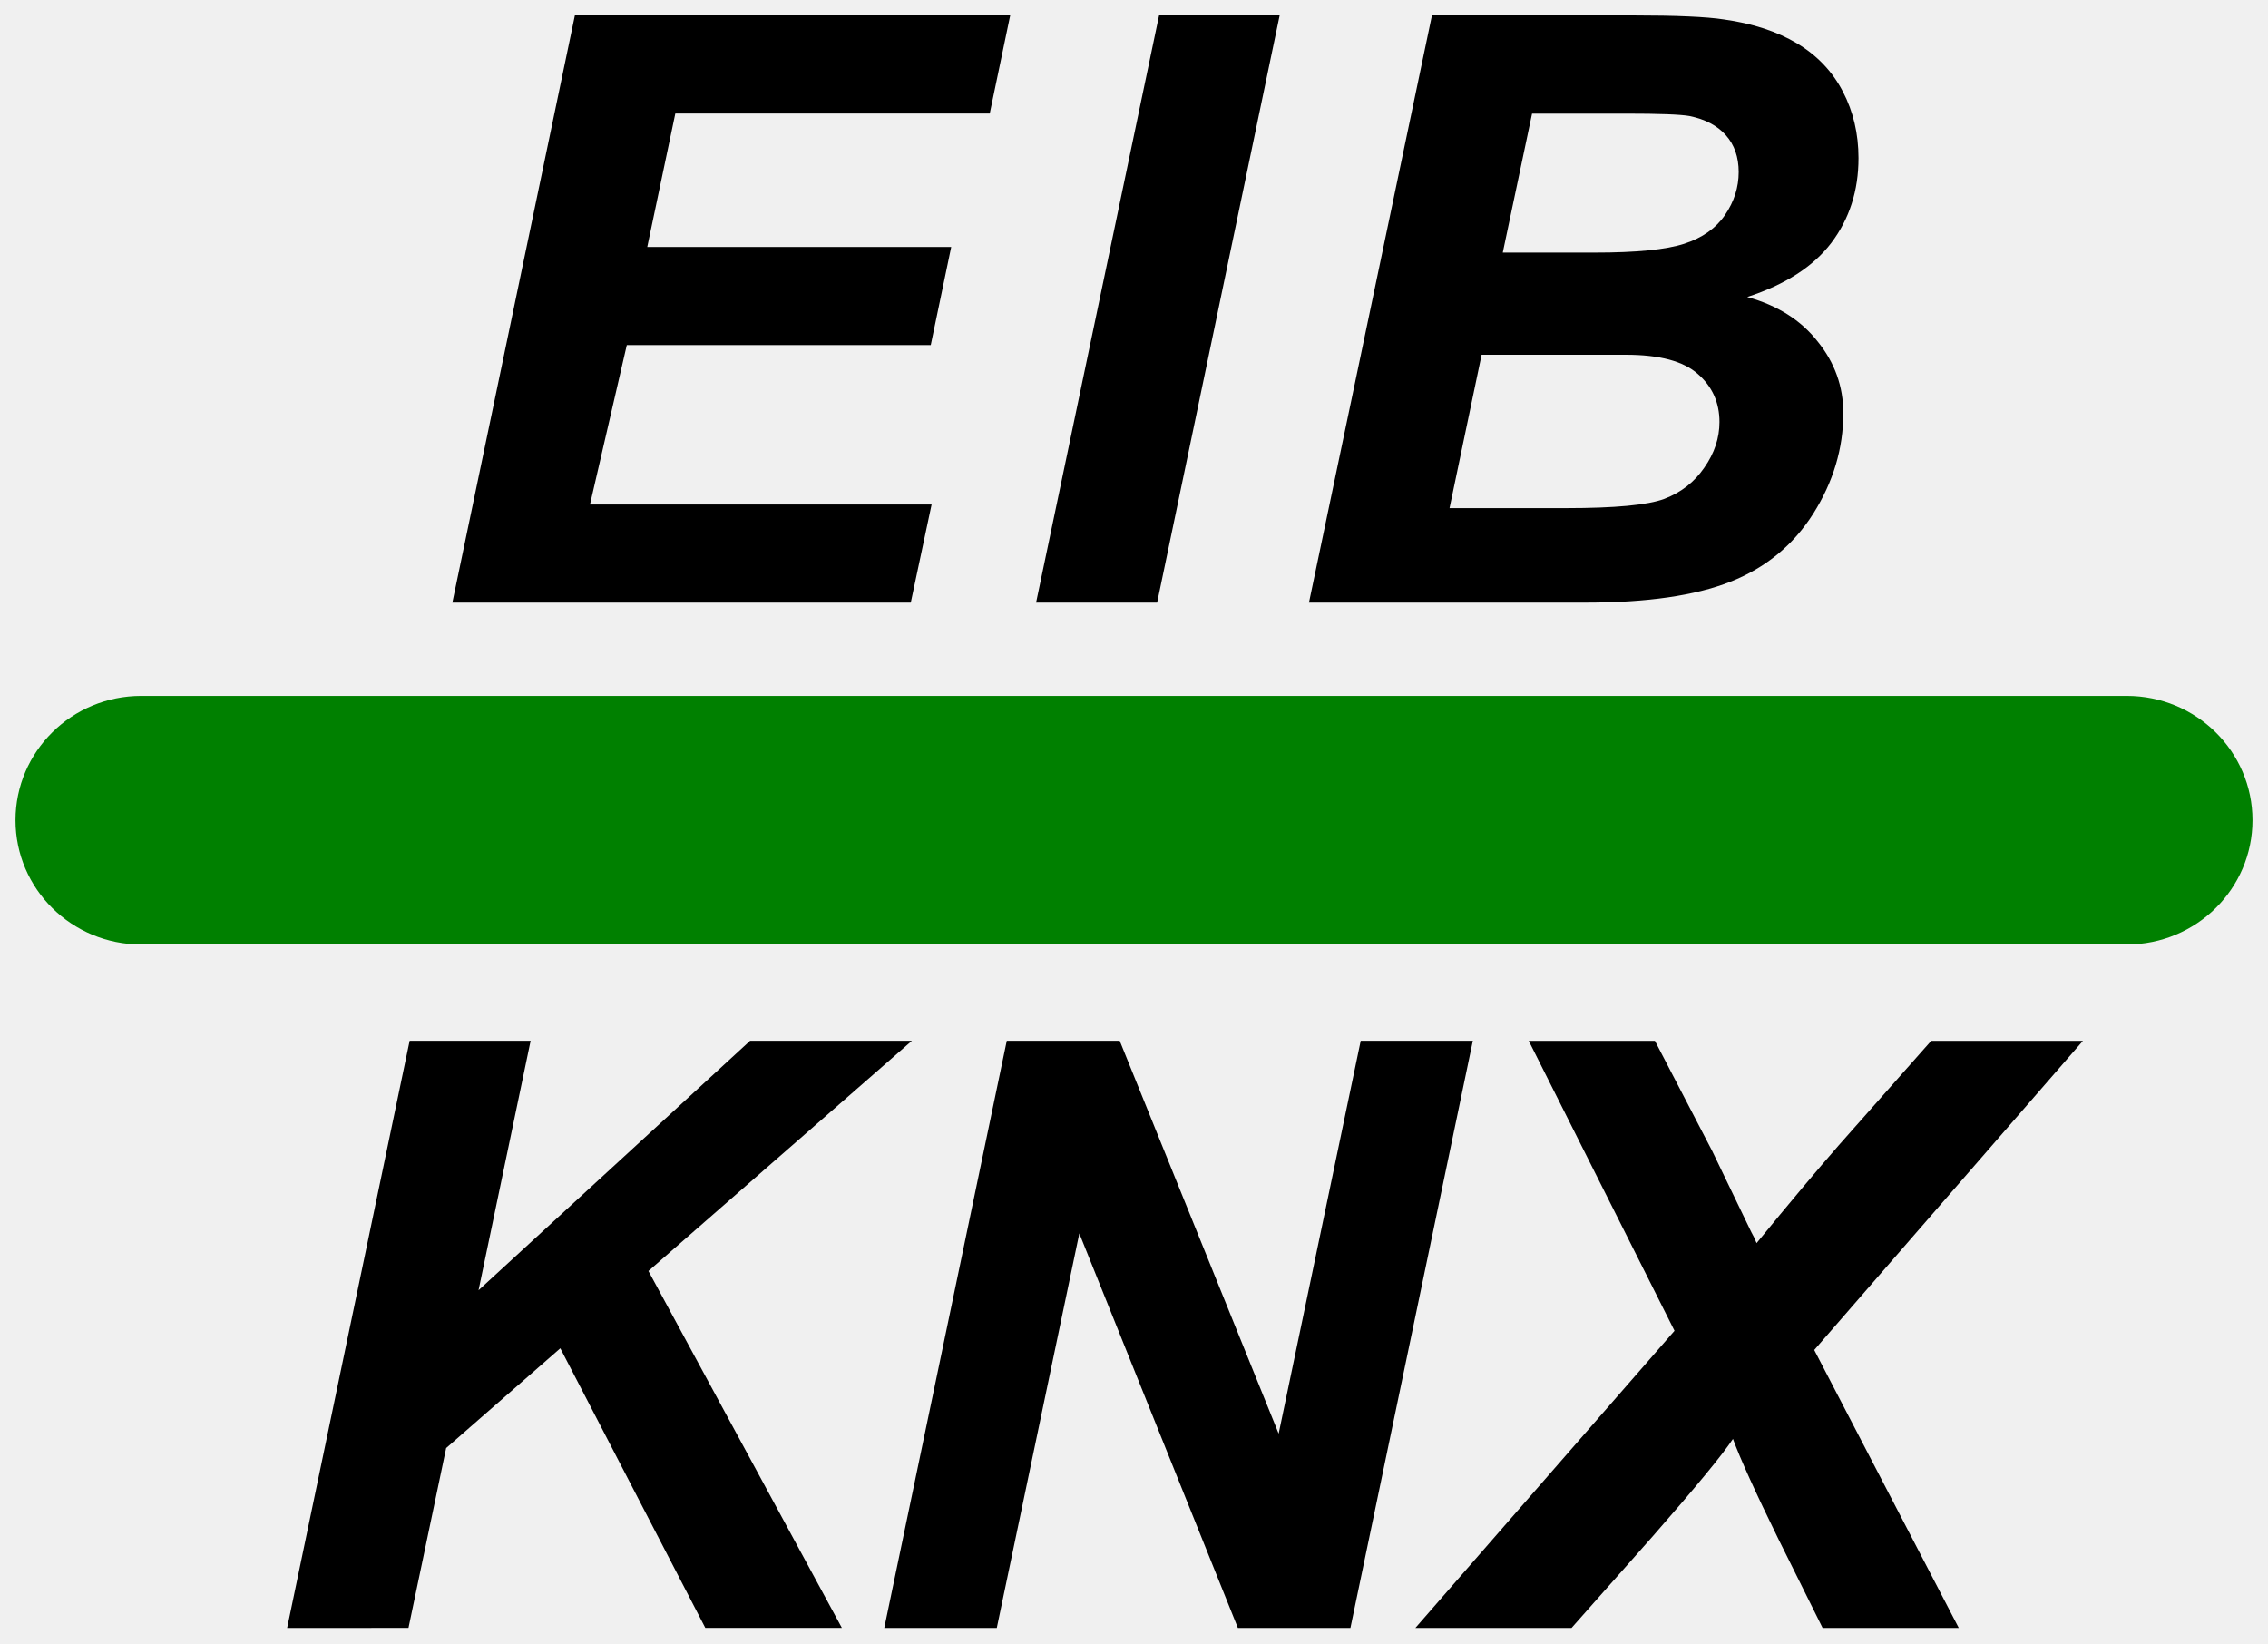
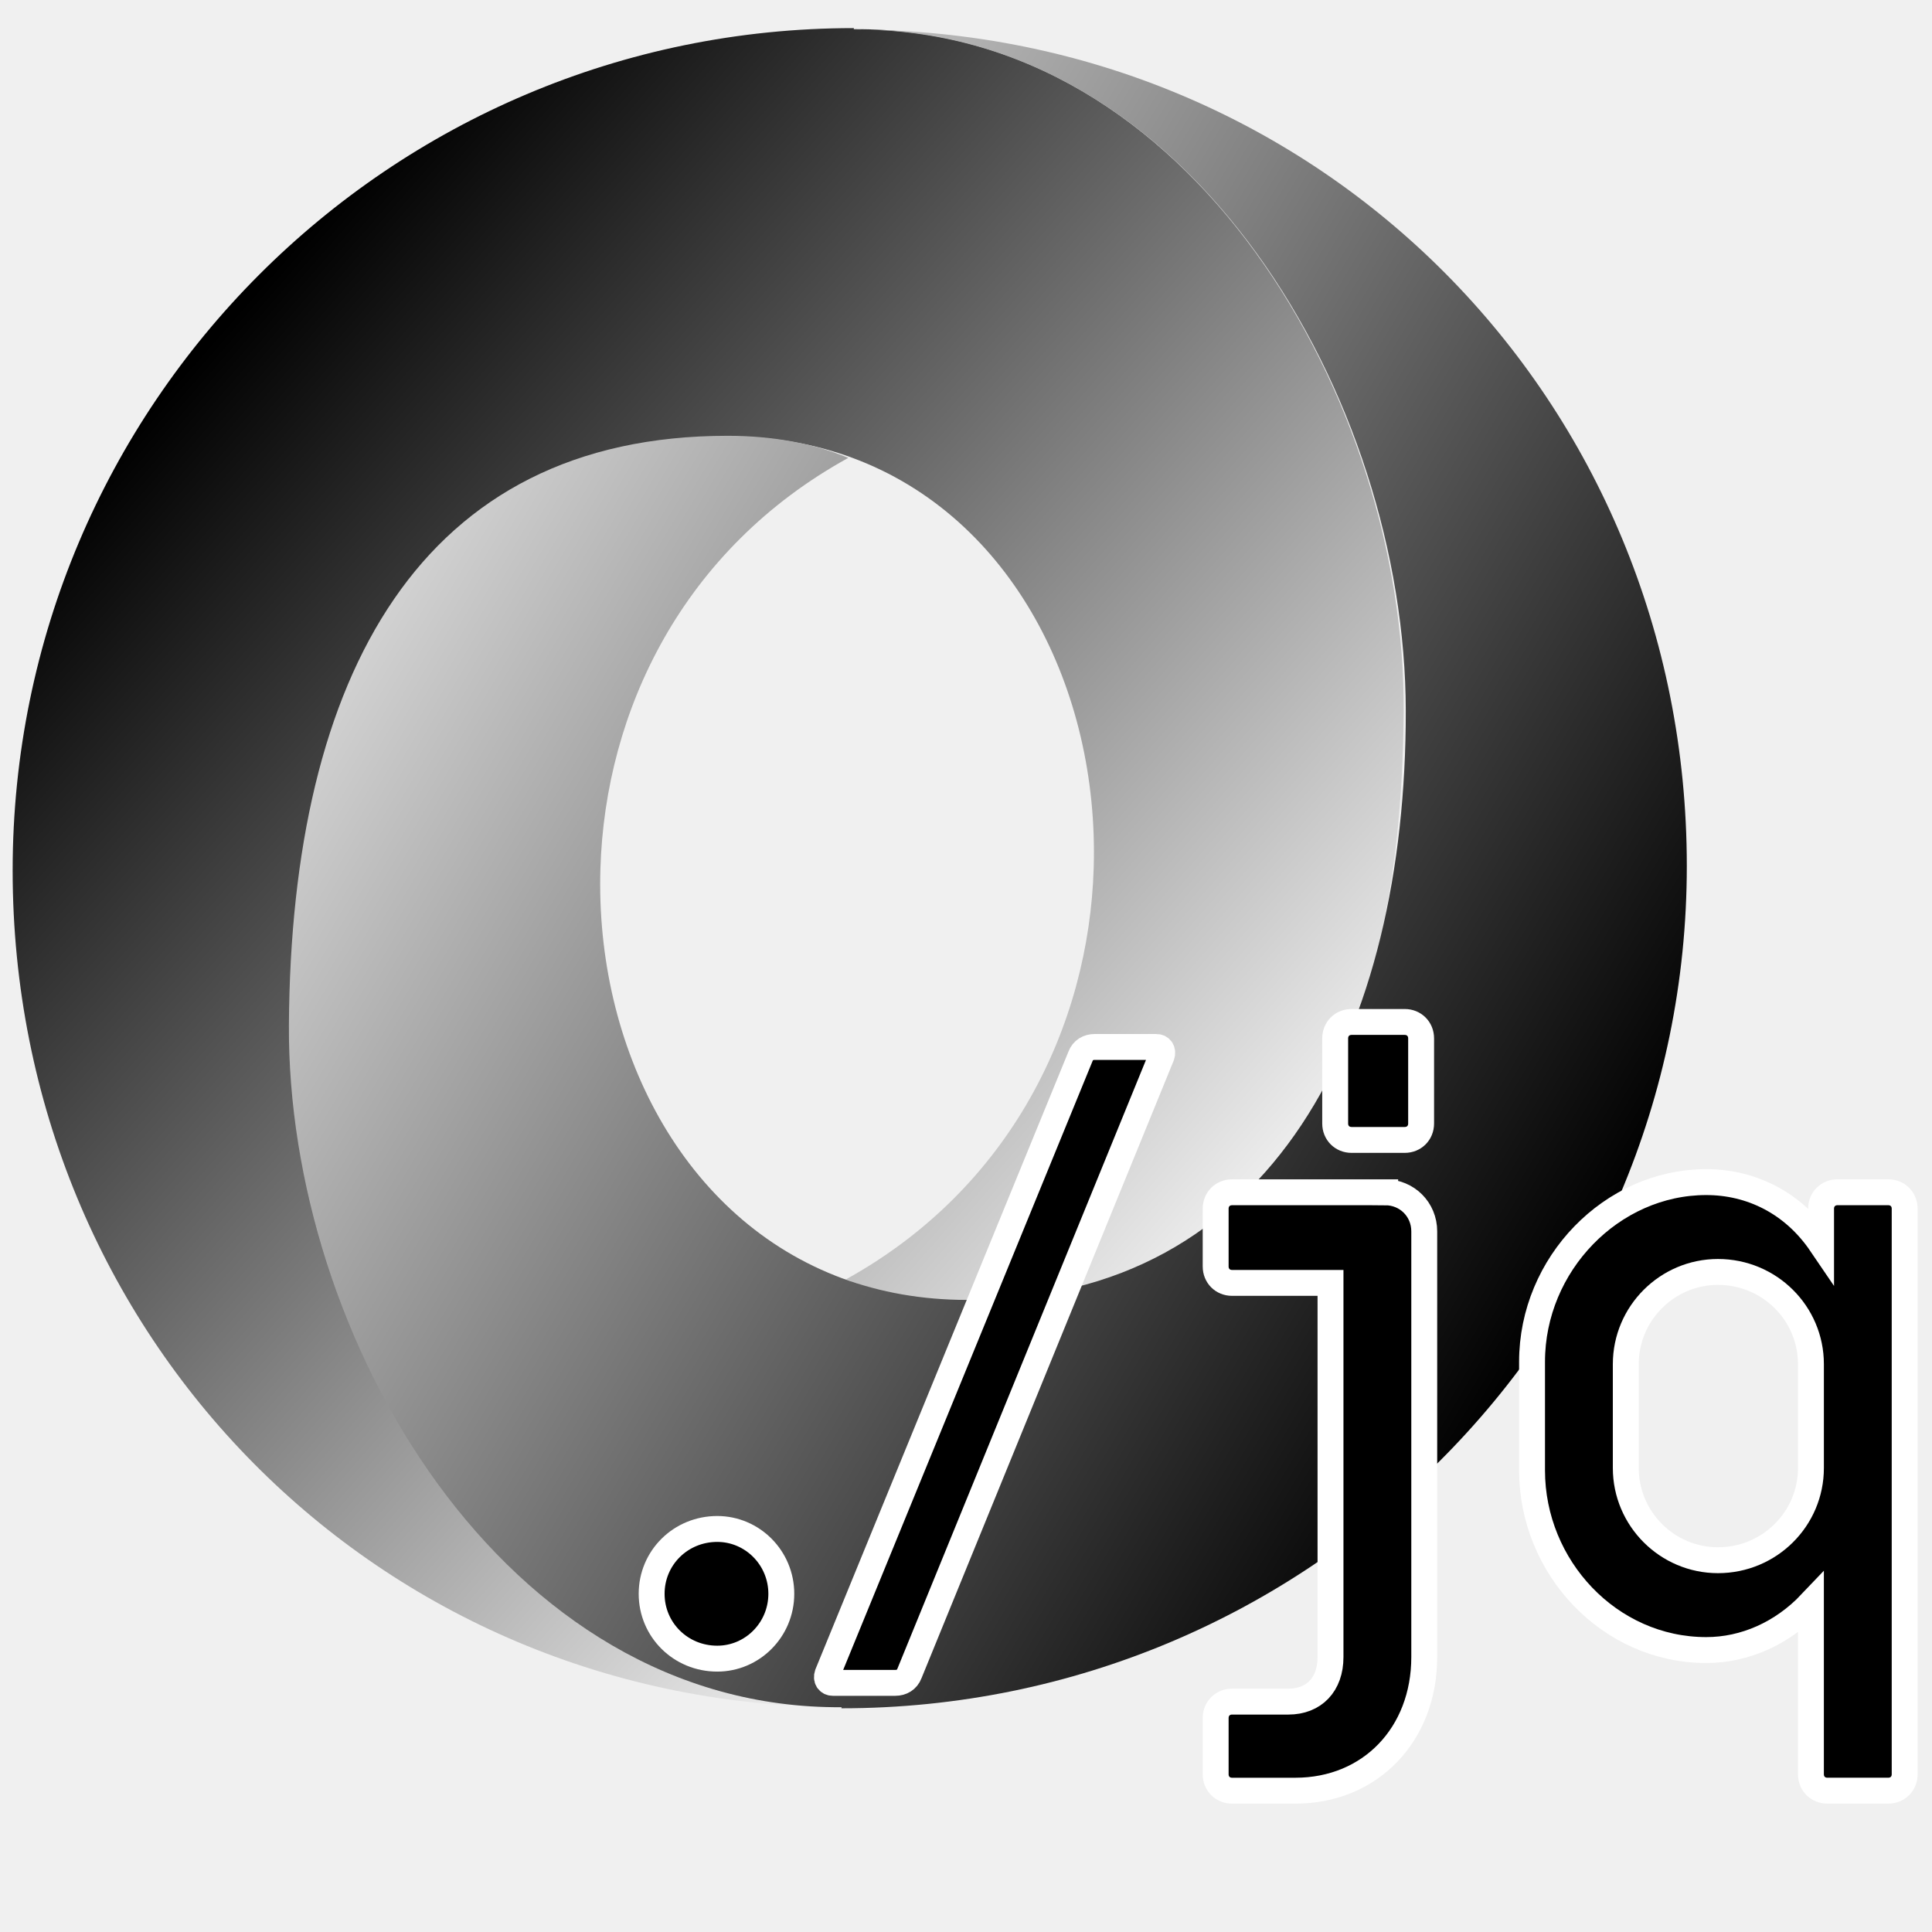
- <svg xmlns="http://www.w3.org/2000/svg" width="29.265mm" height="21.205mm" version="1.1" viewBox="0 0 29.265 21.205">
-   <g transform="translate(-20.904 -18.683)">
-     <g>
-       <path d="m26.741 26.458 1.581-7.576h5.617l-0.264 1.266h-4.057l-0.362 1.721h3.922l-0.264 1.266h-3.922l-0.475 2.057h4.408l-0.269 1.266z" style="font-variant-caps:normal;font-variant-east-asian:normal;font-variant-ligatures:normal;font-variant-numeric:normal" />
-       <path d="m34.273 26.458 1.587-7.576h1.556l-1.581 7.576z" style="font-variant-caps:normal;font-variant-east-asian:normal;font-variant-ligatures:normal;font-variant-numeric:normal" />
-       <path d="m37.794 26.458 1.587-7.576h2.589q0.842 0 1.178 0.052 0.558 0.078 0.946 0.31 0.388 0.233 0.589 0.62 0.202 0.388 0.202 0.858 0 0.63-0.351 1.095-0.351 0.46-1.085 0.698 0.584 0.16 0.909 0.574 0.331 0.408 0.331 0.925 0 0.682-0.388 1.297-0.388 0.61-1.07 0.878-0.682 0.269-1.865 0.269zm2.501-4.516h1.189q0.801 0 1.152-0.114 0.351-0.114 0.527-0.372 0.176-0.258 0.176-0.553 0-0.289-0.165-0.475-0.165-0.186-0.47-0.248-0.171-0.031-0.822-0.031h-1.209zm-0.687 3.297h1.504q0.946 0 1.266-0.119 0.326-0.124 0.517-0.403 0.196-0.279 0.196-0.589 0-0.377-0.279-0.62-0.279-0.248-0.93-0.248h-1.86z" style="font-variant-caps:normal;font-variant-east-asian:normal;font-variant-ligatures:normal;font-variant-numeric:normal" />
-       <path d="m24.609 39.687 1.581-7.576h1.561l-0.672 3.219 3.504-3.219h2.088l-3.4 2.971 2.496 4.604h-1.762l-1.871-3.607-1.473 1.287-0.486 2.32z" style="font-variant-caps:normal;font-variant-east-asian:normal;font-variant-ligatures:normal;font-variant-numeric:normal" />
-       <path d="m38.329 39.687h-1.452l-2.046-5.09-1.065 5.09h-1.452l1.581-7.576h1.457l2.051 5.069 1.059-5.069h1.447z" style="font-variant-caps:normal;font-variant-east-asian:normal;font-variant-ligatures:normal;font-variant-numeric:normal" />
-       <path d="m41.182 39.687h-2.015l3.344-3.834-1.881-3.741h1.628l0.739 1.421q0.036 0.078 0.506 1.049 0.031 0.052 0.067 0.14 0.63-0.77 1.059-1.261l1.194-1.349h1.958l-3.467 3.989 1.865 3.586h-1.757l-0.568-1.142q-0.444-0.904-0.589-1.297-0.202 0.305-1.039 1.261z" style="font-variant-caps:normal;font-variant-east-asian:normal;font-variant-ligatures:normal;font-variant-numeric:normal" />
-     </g>
-     <rect x="21.104" y="27.662" width="28.865" height="3.207" rx="1.622" fill="#008000" />
+ <svg xmlns="http://www.w3.org/2000/svg" xmlns:xlink="http://www.w3.org/1999/xlink" version="1.1" width="160" height="160" id="svg-001">
+   <defs id="gradients-001">
+     <linearGradient id="linearGradient8385">
+       <stop id="stop8387" style="stop-color:#000000;stop-opacity:1" offset="0" />
+       <stop id="stop8389" style="stop-color:#ffffff;stop-opacity:1" offset="1" />
+     </linearGradient>
+     <linearGradient xlink:href="#linearGradient8385" id="linearGradient881" x1="147.528" y1="122.485" x2="11.844" y2="41.827" gradientUnits="userSpaceOnUse" gradientTransform="matrix(1.004937,0,0,1,-0.7879767,0)" />
+     <linearGradient xlink:href="#linearGradient8385" id="linearGradient889" x1="20.839" y1="28.408" x2="124.263" y2="119.226" gradientUnits="userSpaceOnUse" />
+   </defs>
+   <g id="g852" transform="matrix(0.8708484,0,0,0.8708484,0.6948919,2.042172)">
+     <path id="path847" style="fill:url(#linearGradient889);fill-opacity:1;fill-rule:evenodd;stroke:none;stroke-width:1;stroke-linecap:butt;stroke-linejoin:miter;stroke-miterlimit:4;stroke-dasharray:none;stroke-opacity:1" d="M 80.267,41.196 C 76.724,39.885 72.803,39.163 68.529,39.161 39.501,39.149 28.166,64.937 26.998,95.19 25.898,123.718 47.324,160.224 79.371,160 35.188,160 0.405,124.678 0.405,80.435 0.405,36.192 36.222,0.327 80.405,0.327 l -0.017,0.103 C 112.435,0.205 132.867,35.731 132.689,65.31 132.489,98.614 120.187,121.352 91.159,121.339 86.971,121.337 83.028,120.721 79.656,119.318 95.308,110.659 102.761,95.194 103.211,80.178 103.719,63.261 95.462,46.815 80.267,41.196" />
+     <path id="path873" style="fill:url(#linearGradient881);fill-opacity:1;fill-rule:evenodd;stroke:none;stroke-width:1.002;stroke-linecap:butt;stroke-linejoin:miter;stroke-miterlimit:4;stroke-dasharray:none;stroke-opacity:1" d="m 79.358,119.241 c 3.561,1.31 7.501,2.032 11.796,2.034 29.171,0.013 41.773,-25.753 41.735,-56.029 -0.037,-29.453 -20.31,-65.001 -52.515,-64.777 44.401,0 79.24,35.289 79.24,79.532 0,44.243 -35.994,80.109 -80.395,80.109 l 0.017,-0.103 C 47.031,160.231 26.498,124.706 26.677,95.127 26.878,61.823 39.241,39.085 68.412,39.098 c 4.209,0.002 8.075,0.695 11.463,2.098 -15.729,8.659 -23.122,24.047 -23.575,39.064 -0.51,16.917 7.788,33.362 23.058,38.982" />
+   </g>
+   <g aria-label="./jq" id="text895" style="font-style:normal;font-variant:normal;font-weight:bold;font-stretch:normal;font-size:64.696px;line-height:125%;font-family:'Miriam Libre';-inkscape-font-specification:'Miriam Libre, Bold';font-variant-ligatures:normal;font-variant-caps:normal;font-variant-numeric:normal;font-variant-east-asian:normal;letter-spacing:0px;word-spacing:0px;opacity:1;mix-blend-mode:normal;fill:#000000;fill-opacity:1;fill-rule:nonzero;stroke:#ffffff;stroke-width:2.145;stroke-linecap:butt;stroke-linejoin:miter;stroke-miterlimit:4;stroke-dasharray:none;stroke-opacity:1">
+     <path d="m 59.4,137.362 c 2.911,0 5.305,-2.394 5.305,-5.37 0,-2.976 -2.394,-5.37 -5.305,-5.37 -3.041,0 -5.434,2.394 -5.434,5.37 0,2.976 2.394,5.37 5.434,5.37 z" style="font-style:normal;font-variant:normal;font-weight:bold;font-stretch:normal;font-size:64.696px;font-family:'Miriam Libre';-inkscape-font-specification:'Miriam Libre, Bold';font-variant-ligatures:normal;font-variant-caps:normal;font-variant-numeric:normal;font-variant-east-asian:normal;fill-rule:nonzero;stroke:#ffffff;stroke-width:2.145;stroke-miterlimit:4;stroke-dasharray:none" id="path997" />
+     <path d="m 68.975,139.367 h 5.176 c 0.518,0 0.97,-0.259 1.165,-0.776 L 96.212,87.417 c 0.129,-0.388 -0.065,-0.712 -0.453,-0.712 h -5.111 c -0.518,0 -0.97,0.259 -1.165,0.776 l -20.961,51.174 c -0.129,0.388 0.065,0.712 0.453,0.712 z" style="font-style:normal;font-variant:normal;font-weight:bold;font-stretch:normal;font-size:64.696px;font-family:'Miriam Libre';-inkscape-font-specification:'Miriam Libre, Bold';font-variant-ligatures:normal;font-variant-caps:normal;font-variant-numeric:normal;font-variant-east-asian:normal;fill-rule:nonzero;stroke:#ffffff;stroke-width:2.145;stroke-miterlimit:4;stroke-dasharray:none" id="path999" />
+     <path d="m 111.933,94.404 h 4.399 c 0.776,0 1.359,-0.582 1.359,-1.359 v -7.052 c 0,-0.776 -0.582,-1.359 -1.359,-1.359 h -4.399 c -0.776,0 -1.359,0.582 -1.359,1.359 v 7.052 c 0,0.776 0.582,1.359 1.359,1.359 z m 2.782,4.335 h -12.68 c -0.776,0 -1.359,0.582 -1.359,1.359 v 4.787 c 0,0.776 0.582,1.359 1.359,1.359 h 8.152 v 30.989 c 0,2.264 -1.359,3.688 -3.494,3.688 h -4.658 c -0.776,0 -1.359,0.582 -1.359,1.359 v 4.658 c 0,0.776 0.582,1.359 1.359,1.359 h 5.24 c 6.211,0 10.675,-4.658 10.675,-11.063 v -35.259 c 0,-1.811 -1.423,-3.235 -3.235,-3.235 z" style="font-style:normal;font-variant:normal;font-weight:bold;font-stretch:normal;font-size:64.696px;font-family:'Miriam Libre';-inkscape-font-specification:'Miriam Libre, Bold';font-variant-ligatures:normal;font-variant-caps:normal;font-variant-numeric:normal;font-variant-east-asian:normal;fill-rule:nonzero;stroke:#ffffff;stroke-width:2.145;stroke-miterlimit:4;stroke-dasharray:none" id="path1001" />
+     <path d="m 151.332,148.295 h 5.046 c 0.776,0 1.359,-0.582 1.359,-1.359 V 100.097 c 0,-0.776 -0.582,-1.359 -1.359,-1.359 h -4.205 c -0.776,0 -1.359,0.582 -1.359,1.359 v 2.911 c -2.329,-3.429 -5.823,-5.111 -9.51,-5.111 -7.828,0 -14.427,6.793 -14.427,14.88 v 8.993 c 0,8.022 6.405,14.88 14.427,14.88 3.17,0 6.275,-1.359 8.669,-3.882 v 14.168 c 0,0.776 0.582,1.359 1.359,1.359 z m -9.057,-19.085 c -4.205,0 -7.634,-3.429 -7.634,-7.634 v -8.605 c 0,-4.205 3.429,-7.634 7.634,-7.634 4.27,0 7.699,3.429 7.699,7.634 v 8.605 c 0,4.205 -3.429,7.634 -7.699,7.634 z" style="font-style:normal;font-variant:normal;font-weight:bold;font-stretch:normal;font-size:64.696px;font-family:'Miriam Libre';-inkscape-font-specification:'Miriam Libre, Bold';font-variant-ligatures:normal;font-variant-caps:normal;font-variant-numeric:normal;font-variant-east-asian:normal;fill-rule:nonzero;stroke:#ffffff;stroke-width:2.145;stroke-miterlimit:4;stroke-dasharray:none" id="path1003" />
  </g>
</svg>
